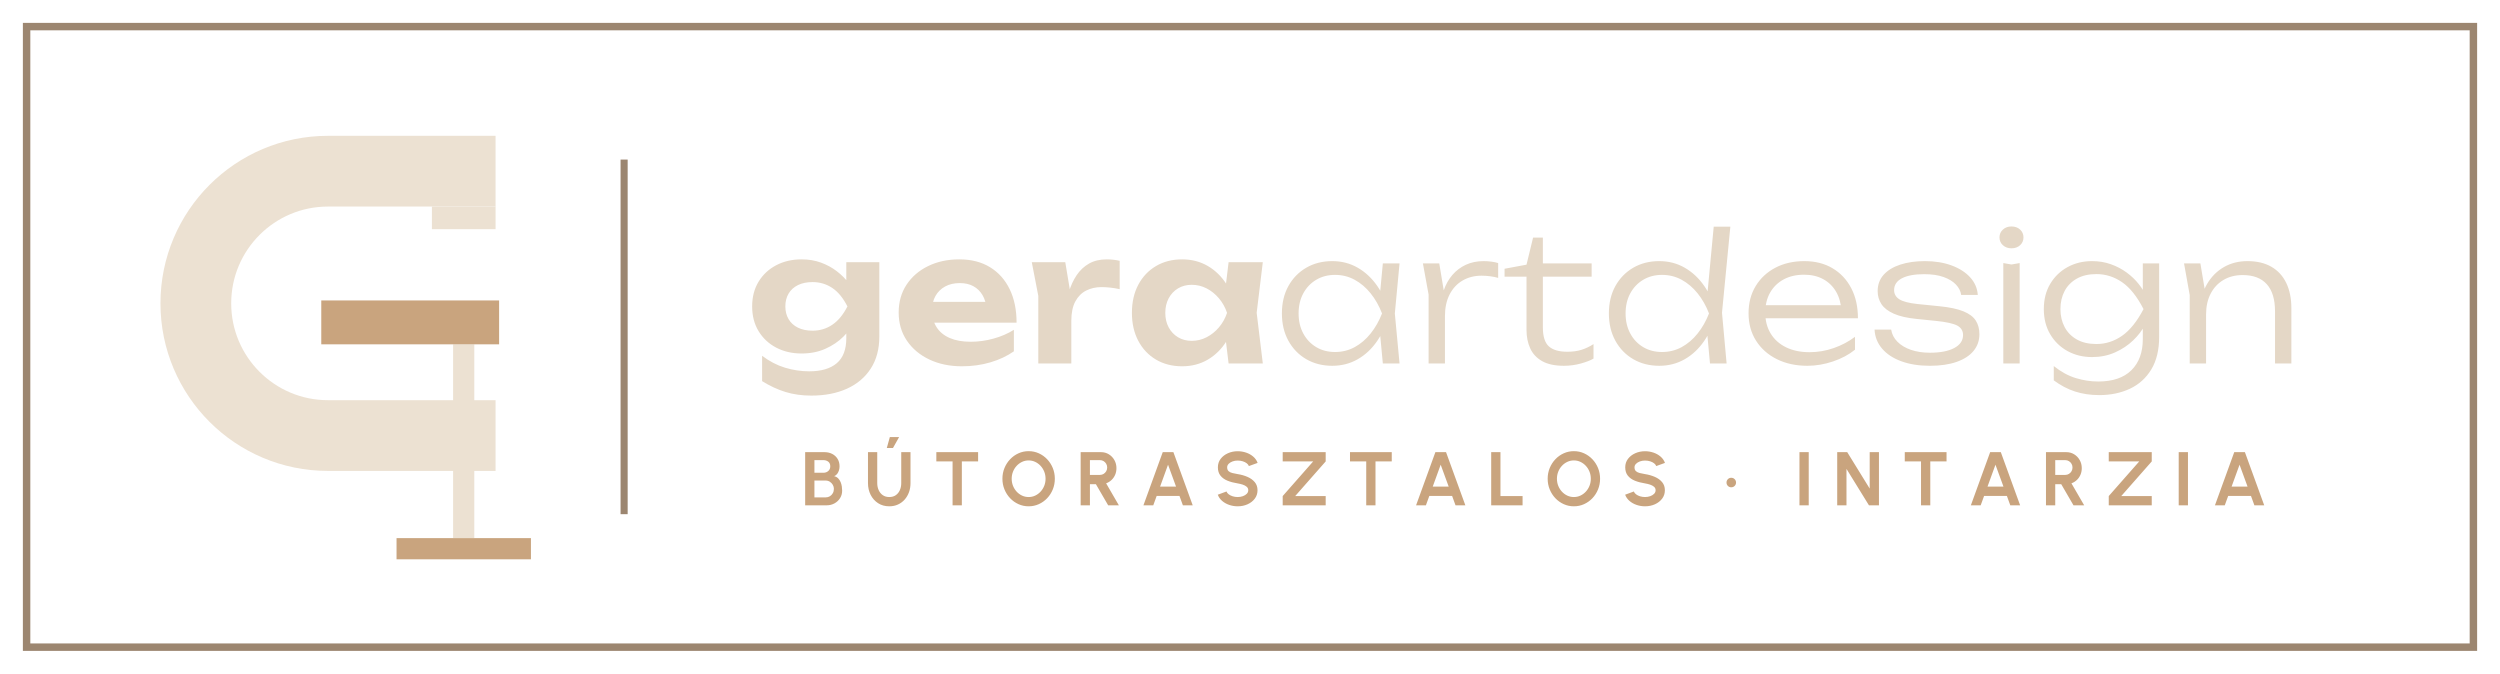
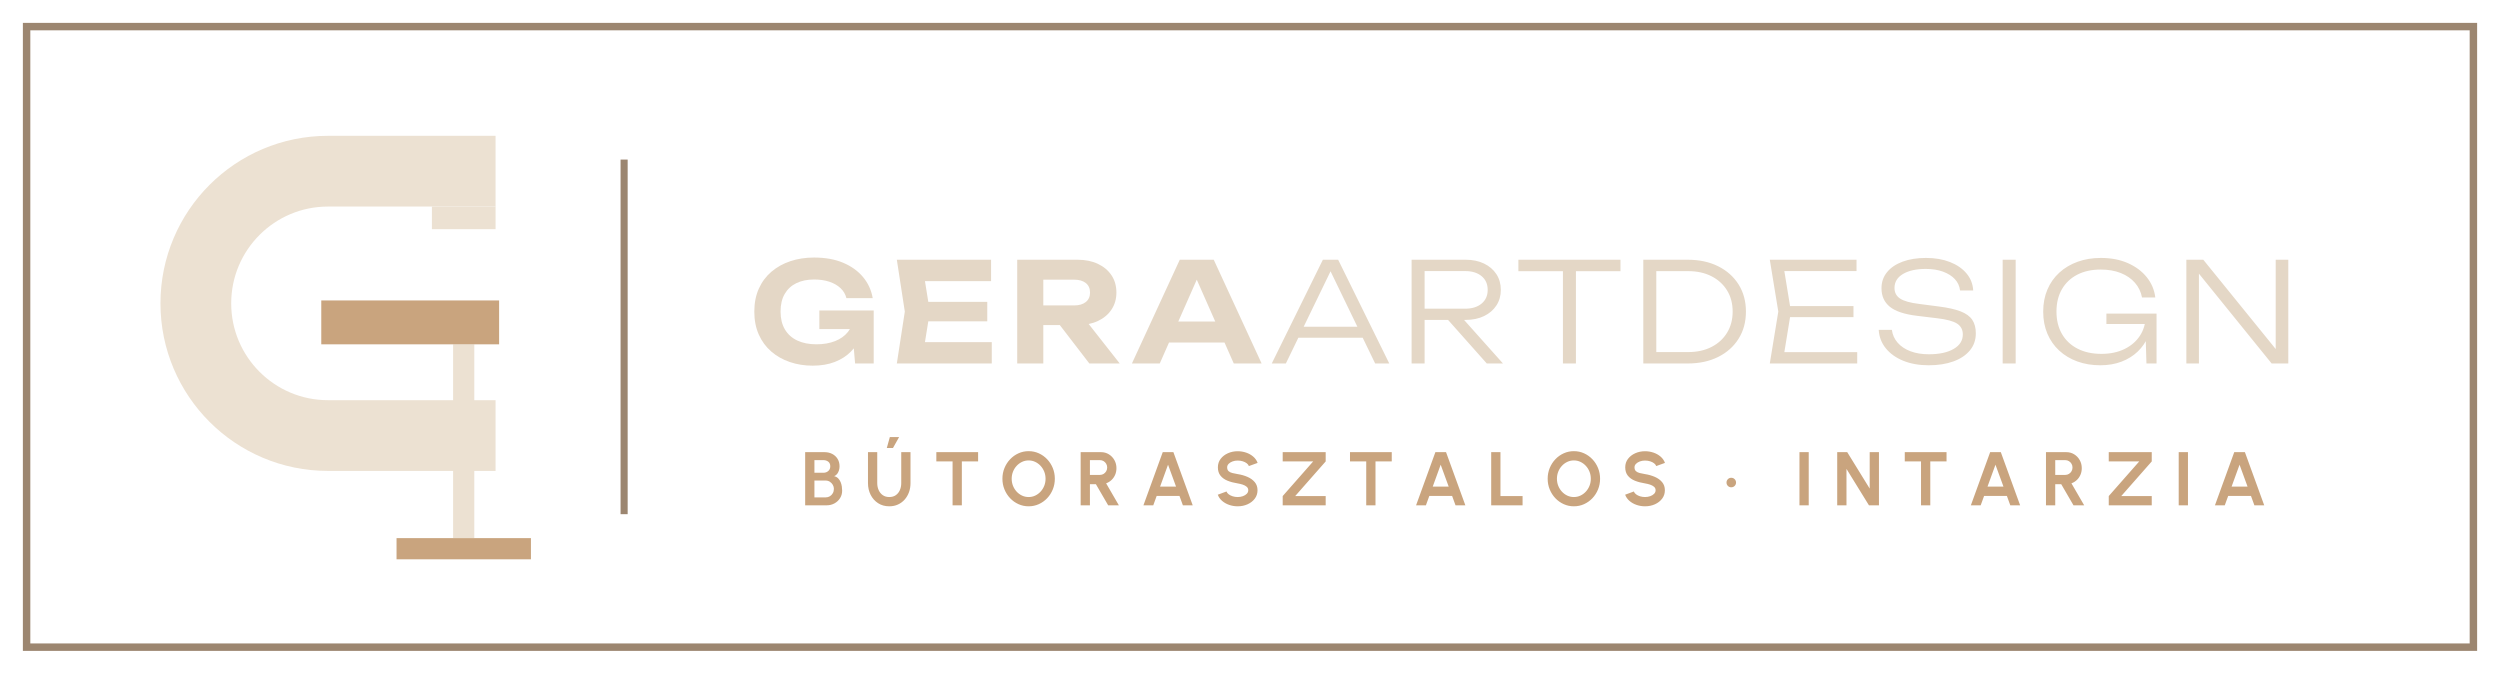
<svg xmlns="http://www.w3.org/2000/svg" viewBox="0 0 282 76" width="282" height="76">
  <rect x="3" y="3" width="276" height="70" fill="none" stroke="#9C8670" stroke-width="0.84" />
  <path d="M55.9 19.31H37A14.91 14.91 0 0 0 37 49.13H55.9" fill="none" stroke="#ECE1D2" stroke-width="7.98" />
  <rect x="48.72" y="23.3" width="7.18" height="2.55" fill="#ECE1D2" />
  <rect x="51.11" y="38.84" width="2.39" height="21.86" fill="#ECE1D2" />
  <rect x="36.24" y="33.89" width="20.06" height="4.95" fill="#C9A47E" />
  <rect x="44.73" y="60.7" width="15.16" height="2.39" fill="#C9A47E" />
  <rect x="70" y="18" width=".8" height="40" fill="#9C8670" />
-   <path d="M95.463 38.142V36.182L95.59 35.731V33.077L95.463 32.667V29.573H99.188V37.955Q99.188 40.086 98.22 41.577Q97.253 43.069 95.532 43.846Q93.811 44.624 91.51 44.624Q89.932 44.624 88.6 44.214Q87.267 43.804 85.965 42.992V40.132Q87.197 41.067 88.55 41.476Q89.902 41.885 91.278 41.885Q93.31 41.885 94.387 40.97Q95.463 40.055 95.463 38.142ZM90.417 39.874Q88.817 39.874 87.556 39.212Q86.295 38.549 85.569 37.356Q84.843 36.162 84.843 34.565Q84.843 32.96 85.569 31.771Q86.295 30.581 87.556 29.919Q88.817 29.256 90.417 29.256Q91.615 29.256 92.617 29.626Q93.618 29.996 94.401 30.601Q95.183 31.206 95.721 31.917Q96.259 32.629 96.542 33.338Q96.824 34.047 96.824 34.603Q96.824 35.349 96.386 36.259Q95.947 37.168 95.118 37.99Q94.288 38.812 93.101 39.343Q91.914 39.874 90.417 39.874ZM91.66 37.301Q92.894 37.301 93.884 36.632Q94.874 35.964 95.59 34.565Q94.865 33.136 93.875 32.478Q92.885 31.819 91.66 31.819Q90.705 31.819 90.014 32.156Q89.323 32.494 88.955 33.113Q88.587 33.732 88.587 34.565Q88.587 35.378 88.951 35.998Q89.314 36.617 90.005 36.959Q90.696 37.301 91.66 37.301ZM108.505 41.317Q106.448 41.317 104.837 40.556Q103.226 39.795 102.299 38.43Q101.371 37.064 101.371 35.253Q101.371 33.462 102.257 32.115Q103.144 30.769 104.694 30.013Q106.244 29.256 108.211 29.256Q110.224 29.256 111.666 30.135Q113.109 31.014 113.889 32.616Q114.669 34.219 114.669 36.394H104.372V34.048H112.617L111.287 34.88Q111.218 33.947 110.828 33.289Q110.438 32.632 109.795 32.282Q109.152 31.932 108.268 31.932Q107.306 31.932 106.607 32.317Q105.909 32.701 105.522 33.384Q105.136 34.067 105.136 34.975Q105.136 36.103 105.644 36.903Q106.152 37.703 107.128 38.127Q108.104 38.55 109.502 38.55Q110.778 38.55 112.06 38.198Q113.342 37.846 114.366 37.203V39.629Q113.215 40.431 111.713 40.874Q110.211 41.317 108.505 41.317ZM116.385 29.573H120.163L120.845 33.675V41.0H117.12V33.373ZM126.3 29.421V32.617Q125.751 32.497 125.221 32.441Q124.69 32.385 124.247 32.385Q123.298 32.385 122.527 32.772Q121.755 33.158 121.3 33.998Q120.845 34.837 120.845 36.184L120.108 35.271Q120.242 34.05 120.564 32.962Q120.886 31.873 121.446 31.042Q122.005 30.21 122.84 29.733Q123.675 29.256 124.845 29.256Q125.201 29.256 125.577 29.297Q125.952 29.338 126.3 29.421ZM138.586 41.0 138.082 36.854 138.63 35.291 138.082 33.749 138.586 29.573H142.445L141.753 35.282L142.445 41.0ZM139.505 35.291Q139.205 37.102 138.364 38.459Q137.523 39.815 136.239 40.566Q134.955 41.317 133.344 41.317Q131.671 41.317 130.393 40.561Q129.115 39.804 128.397 38.443Q127.68 37.082 127.68 35.291Q127.68 33.48 128.397 32.124Q129.115 30.769 130.393 30.013Q131.671 29.256 133.344 29.256Q134.955 29.256 136.239 30.003Q137.523 30.749 138.374 32.1Q139.226 33.451 139.505 35.291ZM131.445 35.291Q131.445 36.217 131.826 36.927Q132.207 37.636 132.88 38.042Q133.553 38.447 134.426 38.447Q135.319 38.447 136.105 38.042Q136.892 37.636 137.496 36.927Q138.099 36.217 138.412 35.291Q138.099 34.365 137.496 33.651Q136.892 32.937 136.105 32.531Q135.319 32.126 134.426 32.126Q133.553 32.126 132.88 32.531Q132.207 32.937 131.826 33.651Q131.445 34.365 131.445 35.291Z" fill="#E4D7C6" />
-   <path d="M155.984 41.0 155.583 36.74 156.084 35.357 155.583 33.984 155.984 29.714H157.868L157.337 35.357L157.868 41.0ZM156.695 35.357Q156.264 37.121 155.352 38.454Q154.44 39.787 153.147 40.524Q151.854 41.261 150.281 41.261Q148.627 41.261 147.344 40.514Q146.061 39.767 145.329 38.434Q144.598 37.101 144.598 35.357Q144.598 33.593 145.329 32.27Q146.061 30.947 147.344 30.2Q148.627 29.454 150.281 29.454Q151.854 29.454 153.147 30.195Q154.44 30.937 155.357 32.26Q156.274 33.583 156.695 35.357ZM146.482 35.357Q146.482 36.64 147.013 37.622Q147.544 38.605 148.472 39.156Q149.399 39.707 150.591 39.707Q151.794 39.707 152.806 39.156Q153.819 38.605 154.605 37.622Q155.392 36.64 155.893 35.357Q155.392 34.064 154.605 33.087Q153.819 32.11 152.806 31.559Q151.794 31.007 150.591 31.007Q149.399 31.007 148.472 31.559Q147.544 32.11 147.013 33.087Q146.482 34.064 146.482 35.357ZM160.504 29.714H162.348L162.99 33.573V41.0H161.145V33.222ZM168.993 29.674V31.348Q168.612 31.228 168.101 31.163Q167.59 31.097 167.119 31.097Q165.916 31.097 164.979 31.644Q164.042 32.19 163.516 33.217Q162.99 34.245 162.99 35.658L162.468 34.936Q162.508 33.754 162.854 32.751Q163.2 31.749 163.831 31.012Q164.463 30.276 165.35 29.865Q166.237 29.454 167.359 29.454Q167.79 29.454 168.241 29.514Q168.692 29.574 168.993 29.674ZM169.715 31.208V30.316L172.19 29.855L172.932 26.798H174.035V29.714H179.537V31.208H174.035V36.931Q174.035 38.454 174.706 39.066Q175.378 39.677 176.791 39.677Q177.703 39.677 178.4 39.456Q179.096 39.236 179.748 38.815V40.449Q179.267 40.739 178.334 41.0Q177.402 41.261 176.41 41.261Q174.877 41.261 173.949 40.734Q173.022 40.208 172.606 39.291Q172.19 38.374 172.19 37.221V31.208ZM192.887 41.0 192.487 36.69 193.018 35.367 192.517 33.944 193.308 25.565H195.183L194.241 35.277L194.762 41.0ZM193.579 35.357Q193.148 37.121 192.236 38.454Q191.324 39.787 190.031 40.524Q188.738 41.261 187.164 41.261Q185.511 41.261 184.228 40.514Q182.945 39.767 182.213 38.434Q181.482 37.101 181.482 35.357Q181.482 33.593 182.213 32.27Q182.945 30.947 184.228 30.2Q185.511 29.454 187.164 29.454Q188.738 29.454 190.031 30.195Q191.324 30.937 192.241 32.26Q193.158 33.583 193.579 35.357ZM183.366 35.357Q183.366 36.64 183.897 37.622Q184.428 38.605 185.355 39.156Q186.282 39.707 187.475 39.707Q188.678 39.707 189.69 39.156Q190.703 38.605 191.489 37.622Q192.276 36.64 192.777 35.357Q192.276 34.064 191.489 33.087Q190.703 32.11 189.69 31.559Q188.678 31.007 187.475 31.007Q186.282 31.007 185.355 31.559Q184.428 32.11 183.897 33.087Q183.366 34.064 183.366 35.357ZM203.872 41.261Q201.928 41.261 200.43 40.514Q198.931 39.767 198.084 38.434Q197.237 37.101 197.237 35.347Q197.237 33.593 198.039 32.27Q198.841 30.947 200.259 30.2Q201.677 29.454 203.532 29.454Q205.356 29.454 206.714 30.261Q208.072 31.067 208.824 32.516Q209.575 33.964 209.575 35.898H198.631V34.425H208.794L207.711 35.097Q207.651 33.834 207.115 32.912Q206.579 31.99 205.656 31.488Q204.734 30.987 203.502 30.987Q202.179 30.987 201.196 31.518Q200.214 32.05 199.668 33.007Q199.122 33.964 199.122 35.267Q199.122 36.63 199.738 37.632Q200.354 38.635 201.477 39.181Q202.6 39.727 204.123 39.727Q205.516 39.727 206.849 39.261Q208.182 38.795 209.245 37.993V39.446Q208.202 40.288 206.754 40.774Q205.306 41.261 203.872 41.261ZM223.277 37.703Q223.277 38.775 222.62 39.577Q221.964 40.379 220.711 40.82Q219.458 41.261 217.684 41.261Q215.85 41.261 214.462 40.749Q213.073 40.238 212.292 39.316Q211.51 38.394 211.45 37.181H213.324Q213.444 37.953 214.026 38.544Q214.607 39.136 215.554 39.462Q216.501 39.787 217.694 39.787Q219.448 39.787 220.44 39.256Q221.432 38.725 221.432 37.793Q221.432 37.081 220.786 36.73Q220.139 36.379 218.395 36.199L216.221 35.979Q214.597 35.818 213.625 35.387Q212.652 34.956 212.226 34.305Q211.8 33.653 211.8 32.841Q211.8 31.749 212.472 30.997Q213.144 30.246 214.346 29.85Q215.549 29.454 217.133 29.454Q218.816 29.454 220.134 29.94Q221.452 30.426 222.234 31.283Q223.016 32.14 223.096 33.272H221.222Q221.132 32.631 220.631 32.1Q220.129 31.569 219.237 31.248Q218.345 30.927 217.042 30.927Q215.429 30.927 214.542 31.388Q213.655 31.849 213.655 32.731Q213.655 33.373 214.236 33.754Q214.817 34.134 216.301 34.295L218.786 34.545Q220.49 34.716 221.472 35.117Q222.455 35.518 222.866 36.159Q223.277 36.8 223.277 37.703ZM225.973 29.674 226.895 29.835 227.817 29.674V41.0H225.973ZM226.892 28.01Q226.313 28.01 225.928 27.66Q225.542 27.309 225.542 26.778Q225.542 26.246 225.928 25.896Q226.313 25.545 226.892 25.545Q227.486 25.545 227.867 25.896Q228.248 26.246 228.248 26.778Q228.248 27.309 227.867 27.66Q227.486 28.01 226.892 28.01ZM241.708 38.264V36.229L241.799 35.928V34.064L241.708 33.663V29.714H243.553V37.993Q243.553 40.208 242.666 41.672Q241.779 43.135 240.25 43.851Q238.722 44.568 236.787 44.568Q235.314 44.568 234.061 44.162Q232.808 43.756 231.666 42.904V41.291Q232.878 42.263 234.151 42.649Q235.424 43.035 236.677 43.035Q239.133 43.035 240.421 41.762Q241.708 40.489 241.708 38.264ZM235.985 40.278Q234.452 40.278 233.219 39.602Q231.986 38.925 231.265 37.708Q230.543 36.49 230.543 34.866Q230.543 33.232 231.265 32.02Q231.986 30.807 233.219 30.13Q234.452 29.454 235.985 29.454Q237.118 29.454 238.105 29.805Q239.092 30.155 239.889 30.742Q240.686 31.328 241.252 32.045Q241.819 32.761 242.129 33.498Q242.44 34.235 242.44 34.876Q242.44 35.688 241.964 36.625Q241.488 37.562 240.621 38.394Q239.754 39.226 238.576 39.752Q237.399 40.278 235.985 40.278ZM236.477 38.805Q238.04 38.805 239.368 37.878Q240.696 36.951 241.789 34.866Q240.706 32.751 239.373 31.834Q238.04 30.917 236.477 30.917Q235.174 30.917 234.267 31.428Q233.359 31.939 232.888 32.826Q232.417 33.713 232.417 34.866Q232.417 35.999 232.888 36.891Q233.359 37.783 234.267 38.294Q235.174 38.805 236.477 38.805ZM246.359 29.714H248.203L248.845 33.553V41.0H247V33.282ZM253.515 29.454Q255.099 29.454 256.201 30.085Q257.304 30.717 257.885 31.909Q258.467 33.102 258.467 34.796V41.0H256.622V35.117Q256.622 33.092 255.695 32.06Q254.768 31.027 252.974 31.027Q251.731 31.027 250.799 31.584Q249.867 32.14 249.356 33.137Q248.845 34.134 248.845 35.457L248.103 34.936Q248.243 33.242 248.965 32.02Q249.687 30.797 250.859 30.125Q252.032 29.454 253.515 29.454Z" fill="#E4D7C6" />
+   <path d="M97.532 35.928Q97.495 36.992 97.107 37.951Q96.719 38.911 95.987 39.655Q95.256 40.399 94.177 40.823Q93.097 41.247 91.668 41.247Q90.293 41.247 89.097 40.839Q87.901 40.432 86.998 39.651Q86.095 38.87 85.591 37.736Q85.086 36.602 85.086 35.149Q85.086 33.696 85.595 32.562Q86.104 31.428 87.021 30.647Q87.939 29.866 89.161 29.459Q90.384 29.051 91.826 29.051Q93.726 29.051 95.118 29.643Q96.51 30.236 97.361 31.264Q98.213 32.292 98.442 33.631H95.474Q95.316 32.979 94.817 32.508Q94.317 32.036 93.561 31.782Q92.805 31.528 91.832 31.528Q90.669 31.528 89.821 31.944Q88.973 32.36 88.51 33.164Q88.047 33.969 88.047 35.149Q88.047 36.336 88.54 37.163Q89.032 37.99 89.94 38.414Q90.849 38.837 92.086 38.837Q93.284 38.837 94.194 38.478Q95.105 38.119 95.645 37.446Q96.185 36.772 96.26 35.833ZM92.422 37.119V35.018H98.553V41.0H96.455L96.051 36.316L96.633 37.119ZM111.363 34.052V36.246H102.899V34.052ZM104.888 35.149 104.111 39.983 102.882 38.589H111.871V41.0H101.162L102.063 35.149L101.162 29.298H111.793V31.709H102.882L104.111 30.315ZM116.78 34.452H121.167Q122 34.452 122.478 34.068Q122.956 33.685 122.956 33Q122.956 32.306 122.478 31.927Q122 31.547 121.167 31.547H116.364L117.685 30.098V41.0H114.741V29.298H121.551Q122.86 29.298 123.845 29.764Q124.83 30.229 125.38 31.056Q125.931 31.882 125.931 33Q125.931 34.086 125.38 34.916Q124.83 35.746 123.845 36.208Q122.86 36.67 121.551 36.67H116.78ZM118.668 35.523H121.999L126.305 41.0H122.878ZM130.891 38.639V36.265H138.976V38.639ZM136.911 29.298 142.31 41.0H139.169L134.545 30.527H135.446L130.821 41.0H127.68L133.079 29.298Z" fill="#E4D7C6" />
+   <path d="M145.904 38.098V36.857H154.143V38.098ZM150.944 29.298 156.709 41.0H155.118L149.696 29.797H150.476L145.046 41.0H143.455L149.22 29.298ZM160.251 34.821H165.267Q166.43 34.821 167.12 34.248Q167.811 33.674 167.811 32.699Q167.811 31.716 167.12 31.147Q166.43 30.577 165.267 30.577H160.04L160.696 29.805V41.0H159.229V29.298H165.322Q166.508 29.298 167.397 29.727Q168.287 30.156 168.79 30.921Q169.293 31.685 169.293 32.699Q169.293 33.698 168.79 34.462Q168.287 35.227 167.397 35.656Q166.508 36.085 165.322 36.085H160.251ZM162.841 35.523H164.643L169.535 41.0H167.709ZM176.299 30.008H177.765V41.0H176.299ZM171.274 29.298H182.789V30.593H171.274ZM190.372 29.298Q192.33 29.298 193.809 30.035Q195.287 30.772 196.114 32.091Q196.941 33.409 196.941 35.149Q196.941 36.889 196.114 38.207Q195.287 39.526 193.809 40.263Q192.33 41.0 190.372 41.0H185.364V29.298ZM186.83 40.61 185.902 39.713H190.443Q191.933 39.713 193.06 39.135Q194.187 38.558 194.815 37.528Q195.443 36.499 195.443 35.149Q195.443 33.784 194.815 32.762Q194.187 31.74 193.06 31.162Q191.933 30.585 190.443 30.585H185.902L186.83 29.688ZM209.072 34.525V35.773H201.091V34.525ZM202.02 35.149 201.123 40.649 200.35 39.721H209.494V41.0H199.633L200.592 35.149L199.633 29.298H209.416V30.577H200.35L201.123 29.657ZM211.92 37.209H213.402Q213.511 38.035 214.057 38.66Q214.604 39.284 215.505 39.623Q216.406 39.962 217.576 39.962Q219.331 39.962 220.369 39.362Q221.406 38.761 221.406 37.723Q221.406 36.928 220.763 36.506Q220.119 36.085 218.504 35.898L216.25 35.625Q214.104 35.367 213.168 34.599Q212.232 33.83 212.232 32.52Q212.232 31.467 212.86 30.698Q213.488 29.93 214.619 29.512Q215.75 29.095 217.256 29.095Q218.777 29.095 219.951 29.555Q221.126 30.016 221.82 30.839Q222.514 31.662 222.577 32.762H221.094Q221.009 32.021 220.505 31.482Q220.002 30.944 219.167 30.64Q218.333 30.335 217.225 30.335Q215.618 30.335 214.658 30.905Q213.699 31.474 213.699 32.481Q213.699 33.261 214.33 33.678Q214.962 34.096 216.476 34.283L218.699 34.572Q220.236 34.767 221.153 35.122Q222.07 35.477 222.471 36.077Q222.873 36.678 222.873 37.599Q222.873 38.706 222.21 39.518Q221.547 40.329 220.349 40.766Q219.152 41.203 217.552 41.203Q215.945 41.203 214.701 40.7Q213.457 40.196 212.723 39.295Q211.99 38.394 211.92 37.209ZM225.9 29.298H227.367V41.0H225.9ZM242.72 35.898Q242.712 37.013 242.299 37.977Q241.885 38.94 241.124 39.666Q240.364 40.391 239.299 40.797Q238.234 41.203 236.908 41.203Q235.504 41.203 234.326 40.774Q233.148 40.345 232.282 39.549Q231.416 38.753 230.944 37.638Q230.472 36.522 230.472 35.149Q230.472 33.776 230.948 32.66Q231.423 31.545 232.297 30.749Q233.171 29.953 234.361 29.524Q235.55 29.095 236.978 29.095Q238.694 29.095 240.017 29.676Q241.339 30.257 242.15 31.264Q242.962 32.27 243.118 33.557H241.62Q241.44 32.606 240.82 31.896Q240.2 31.186 239.221 30.796Q238.242 30.406 236.947 30.406Q235.433 30.406 234.318 30.983Q233.202 31.56 232.586 32.621Q231.97 33.682 231.97 35.149Q231.97 36.608 232.594 37.68Q233.218 38.753 234.357 39.334Q235.496 39.916 237.033 39.916Q238.53 39.916 239.646 39.37Q240.762 38.823 241.386 37.868Q242.01 36.912 242.033 35.679ZM237.602 36.545V35.375H243.258V41.0H242.119L241.971 36.038L242.384 36.545ZM257.426 40.267 256.7 40.313V29.298H258.12V41.0H256.24L247.323 29.984L248.04 29.938V41.0H246.621V29.298H248.532Z" fill="#E4D7C6" />
  <path d="M90.822 57.0V51.003H93.007Q93.48 51.003 93.865 51.197Q94.249 51.392 94.475 51.753Q94.701 52.114 94.701 52.61Q94.701 52.828 94.636 53.05Q94.57 53.272 94.437 53.45Q94.304 53.627 94.094 53.712Q94.374 53.781 94.55 53.963Q94.726 54.144 94.824 54.385Q94.921 54.625 94.958 54.876Q94.995 55.128 94.995 55.344Q94.995 55.816 94.759 56.19Q94.524 56.565 94.127 56.782Q93.731 57.0 93.251 57.0ZM91.867 56.105H93.145Q93.399 56.105 93.607 55.98Q93.814 55.855 93.939 55.636Q94.063 55.418 94.063 55.14Q94.063 54.901 93.939 54.687Q93.814 54.473 93.607 54.34Q93.399 54.207 93.145 54.207H91.867ZM91.867 53.327H92.889Q93.204 53.327 93.43 53.129Q93.655 52.931 93.655 52.603Q93.655 52.256 93.43 52.079Q93.204 51.903 92.889 51.903H91.867ZM100.309 57.111Q99.589 57.111 99.049 56.76Q98.508 56.409 98.208 55.816Q97.908 55.222 97.908 54.498V51.003H98.953V54.498Q98.953 54.927 99.113 55.284Q99.272 55.64 99.576 55.853Q99.879 56.066 100.309 56.066Q100.747 56.066 101.048 55.854Q101.349 55.642 101.504 55.285Q101.66 54.928 101.66 54.498V51.003H102.705V54.498Q102.705 55.042 102.535 55.516Q102.364 55.989 102.047 56.349Q101.729 56.709 101.289 56.91Q100.849 57.111 100.309 57.111ZM100.033 50.531 100.375 49.298H101.421L100.73 50.531ZM110.33 51.003V52.048H108.496V57.0H107.451V52.048H105.619V51.003ZM116.029 57.111Q115.42 57.111 114.885 56.869Q114.349 56.627 113.942 56.199Q113.535 55.771 113.304 55.207Q113.073 54.644 113.073 54.001Q113.073 53.359 113.304 52.795Q113.535 52.232 113.942 51.804Q114.349 51.375 114.885 51.133Q115.42 50.891 116.029 50.891Q116.641 50.891 117.177 51.133Q117.712 51.375 118.119 51.804Q118.526 52.232 118.755 52.795Q118.985 53.359 118.985 54.001Q118.985 54.644 118.755 55.207Q118.526 55.771 118.119 56.199Q117.712 56.627 117.177 56.869Q116.641 57.111 116.029 57.111ZM116.029 56.066Q116.424 56.066 116.769 55.903Q117.115 55.74 117.378 55.456Q117.642 55.171 117.791 54.798Q117.939 54.425 117.939 54.001Q117.939 53.576 117.79 53.202Q117.64 52.828 117.377 52.545Q117.113 52.261 116.768 52.099Q116.422 51.936 116.029 51.936Q115.633 51.936 115.288 52.099Q114.943 52.262 114.679 52.547Q114.415 52.831 114.267 53.204Q114.118 53.578 114.118 54.001Q114.118 54.428 114.267 54.801Q114.417 55.174 114.68 55.459Q114.944 55.743 115.29 55.905Q115.635 56.066 116.029 56.066ZM121.898 57.0V51.003H124.197Q124.685 51.003 125.079 51.246Q125.473 51.489 125.704 51.899Q125.935 52.309 125.935 52.808Q125.935 53.213 125.789 53.554Q125.642 53.896 125.379 54.144Q125.116 54.392 124.771 54.52L126.208 57.0H125.002L123.616 54.614H122.943V57.0ZM122.943 53.569H124.079Q124.301 53.569 124.485 53.457Q124.669 53.345 124.78 53.157Q124.89 52.968 124.89 52.736Q124.89 52.503 124.78 52.315Q124.669 52.126 124.485 52.015Q124.301 51.903 124.079 51.903H122.943ZM131.157 51.003H132.359L134.538 57.0H133.429L133.043 55.938H130.474L130.088 57.0H128.979ZM130.857 54.892H132.659L131.755 52.419ZM139.611 57.111Q139.115 57.111 138.657 56.954Q138.2 56.798 137.858 56.504Q137.515 56.21 137.367 55.802L138.348 55.439Q138.409 55.613 138.593 55.755Q138.777 55.897 139.042 55.981Q139.307 56.066 139.611 56.066Q139.922 56.066 140.194 55.969Q140.466 55.873 140.635 55.7Q140.803 55.528 140.803 55.297Q140.803 55.061 140.628 54.908Q140.452 54.755 140.178 54.665Q139.904 54.575 139.611 54.528Q138.974 54.43 138.468 54.225Q137.962 54.019 137.67 53.654Q137.377 53.288 137.377 52.714Q137.377 52.167 137.688 51.76Q137.999 51.352 138.509 51.125Q139.019 50.899 139.611 50.899Q140.103 50.899 140.561 51.054Q141.019 51.209 141.364 51.505Q141.709 51.8 141.859 52.216L140.874 52.572Q140.813 52.397 140.63 52.257Q140.446 52.116 140.181 52.034Q139.917 51.951 139.611 51.951Q139.307 51.947 139.036 52.046Q138.765 52.144 138.594 52.317Q138.423 52.489 138.423 52.714Q138.423 52.999 138.583 53.145Q138.743 53.292 139.012 53.358Q139.281 53.425 139.611 53.479Q140.213 53.572 140.723 53.795Q141.232 54.018 141.54 54.389Q141.848 54.76 141.848 55.297Q141.848 55.841 141.539 56.25Q141.229 56.658 140.721 56.885Q140.212 57.111 139.611 57.111ZM144.688 57.0V55.955L148.126 52.048H144.688V51.003H149.537V52.048L146.099 55.955H149.537V57.0ZM156.99 51.003V52.048H155.156V57.0H154.111V52.048H152.279V51.003ZM161.911 51.003H163.113L165.292 57.0H164.183L163.797 55.938H161.228L160.842 57.0H159.733ZM161.611 54.892H163.413L162.509 52.419ZM168.207 57.0V51.003H169.252V55.955H171.747V57.0ZM177.533 57.111Q176.924 57.111 176.389 56.869Q175.853 56.627 175.446 56.199Q175.039 55.771 174.808 55.207Q174.577 54.644 174.577 54.001Q174.577 53.359 174.808 52.795Q175.039 52.232 175.446 51.804Q175.853 51.375 176.389 51.133Q176.924 50.891 177.533 50.891Q178.145 50.891 178.681 51.133Q179.216 51.375 179.623 51.804Q180.03 52.232 180.259 52.795Q180.489 53.359 180.489 54.001Q180.489 54.644 180.259 55.207Q180.03 55.771 179.623 56.199Q179.216 56.627 178.681 56.869Q178.145 57.111 177.533 57.111ZM177.533 56.066Q177.928 56.066 178.273 55.903Q178.619 55.74 178.882 55.456Q179.146 55.171 179.295 54.798Q179.443 54.425 179.443 54.001Q179.443 53.576 179.294 53.202Q179.144 52.828 178.881 52.545Q178.617 52.261 178.272 52.099Q177.926 51.936 177.533 51.936Q177.137 51.936 176.792 52.099Q176.446 52.262 176.183 52.547Q175.919 52.831 175.771 53.204Q175.622 53.578 175.622 54.001Q175.622 54.428 175.771 54.801Q175.921 55.174 176.184 55.459Q176.448 55.743 176.793 55.905Q177.139 56.066 177.533 56.066ZM185.56 57.111Q185.064 57.111 184.607 56.954Q184.149 56.798 183.807 56.504Q183.464 56.21 183.316 55.802L184.298 55.439Q184.358 55.613 184.542 55.755Q184.726 55.897 184.991 55.981Q185.257 56.066 185.56 56.066Q185.871 56.066 186.144 55.969Q186.416 55.873 186.584 55.7Q186.752 55.528 186.752 55.297Q186.752 55.061 186.577 54.908Q186.401 54.755 186.127 54.665Q185.853 54.575 185.56 54.528Q184.923 54.43 184.417 54.225Q183.911 54.019 183.619 53.654Q183.326 53.288 183.326 52.714Q183.326 52.167 183.637 51.76Q183.948 51.352 184.458 51.125Q184.968 50.899 185.56 50.899Q186.052 50.899 186.511 51.054Q186.969 51.209 187.313 51.505Q187.658 51.8 187.808 52.216L186.823 52.572Q186.763 52.397 186.579 52.257Q186.395 52.116 186.13 52.034Q185.866 51.951 185.56 51.951Q185.257 51.947 184.985 52.046Q184.714 52.144 184.543 52.317Q184.372 52.489 184.372 52.714Q184.372 52.999 184.532 53.145Q184.692 53.292 184.961 53.358Q185.231 53.425 185.56 53.479Q186.162 53.572 186.672 53.795Q187.181 54.018 187.489 54.389Q187.798 54.76 187.798 55.297Q187.798 55.841 187.488 56.25Q187.178 56.658 186.67 56.885Q186.161 57.111 185.56 57.111ZM195.286 54.967Q195.061 54.967 194.905 54.811Q194.75 54.655 194.75 54.428Q194.75 54.208 194.905 54.05Q195.061 53.892 195.286 53.892Q195.509 53.892 195.667 54.05Q195.825 54.208 195.825 54.428Q195.825 54.655 195.667 54.811Q195.509 54.967 195.286 54.967ZM202.979 57.0V51.003H204.024V57.0ZM207.237 57.0V51.003H208.367L210.901 55.111V51.003H211.946V57.0H210.818L208.283 52.891V57.0ZM219.569 51.003V52.048H217.736V57.0H216.69V52.048H214.858V51.003ZM224.49 51.003H225.692L227.871 57.0H226.762L226.376 55.938H223.807L223.421 57.0H222.312ZM224.19 54.892H225.992L225.088 52.419ZM230.786 57.0V51.003H233.085Q233.573 51.003 233.967 51.246Q234.361 51.489 234.592 51.899Q234.824 52.309 234.824 52.808Q234.824 53.213 234.677 53.554Q234.531 53.896 234.267 54.144Q234.004 54.392 233.659 54.52L235.096 57.0H233.89L232.505 54.614H231.831V57.0ZM231.831 53.569H232.967Q233.189 53.569 233.373 53.457Q233.558 53.345 233.668 53.157Q233.778 52.968 233.778 52.736Q233.778 52.503 233.668 52.315Q233.558 52.126 233.373 52.015Q233.189 51.903 232.967 51.903H231.831ZM237.867 57.0V55.955L241.306 52.048H237.867V51.003H242.717V52.048L239.278 55.955H242.717V57.0ZM245.758 57.0V51.003H246.803V57.0ZM252.023 51.003H253.225L255.404 57.0H254.295L253.909 55.938H251.34L250.954 57.0H249.845ZM251.723 54.892H253.525L252.621 52.419Z" fill="#C9A47E" />
</svg>
